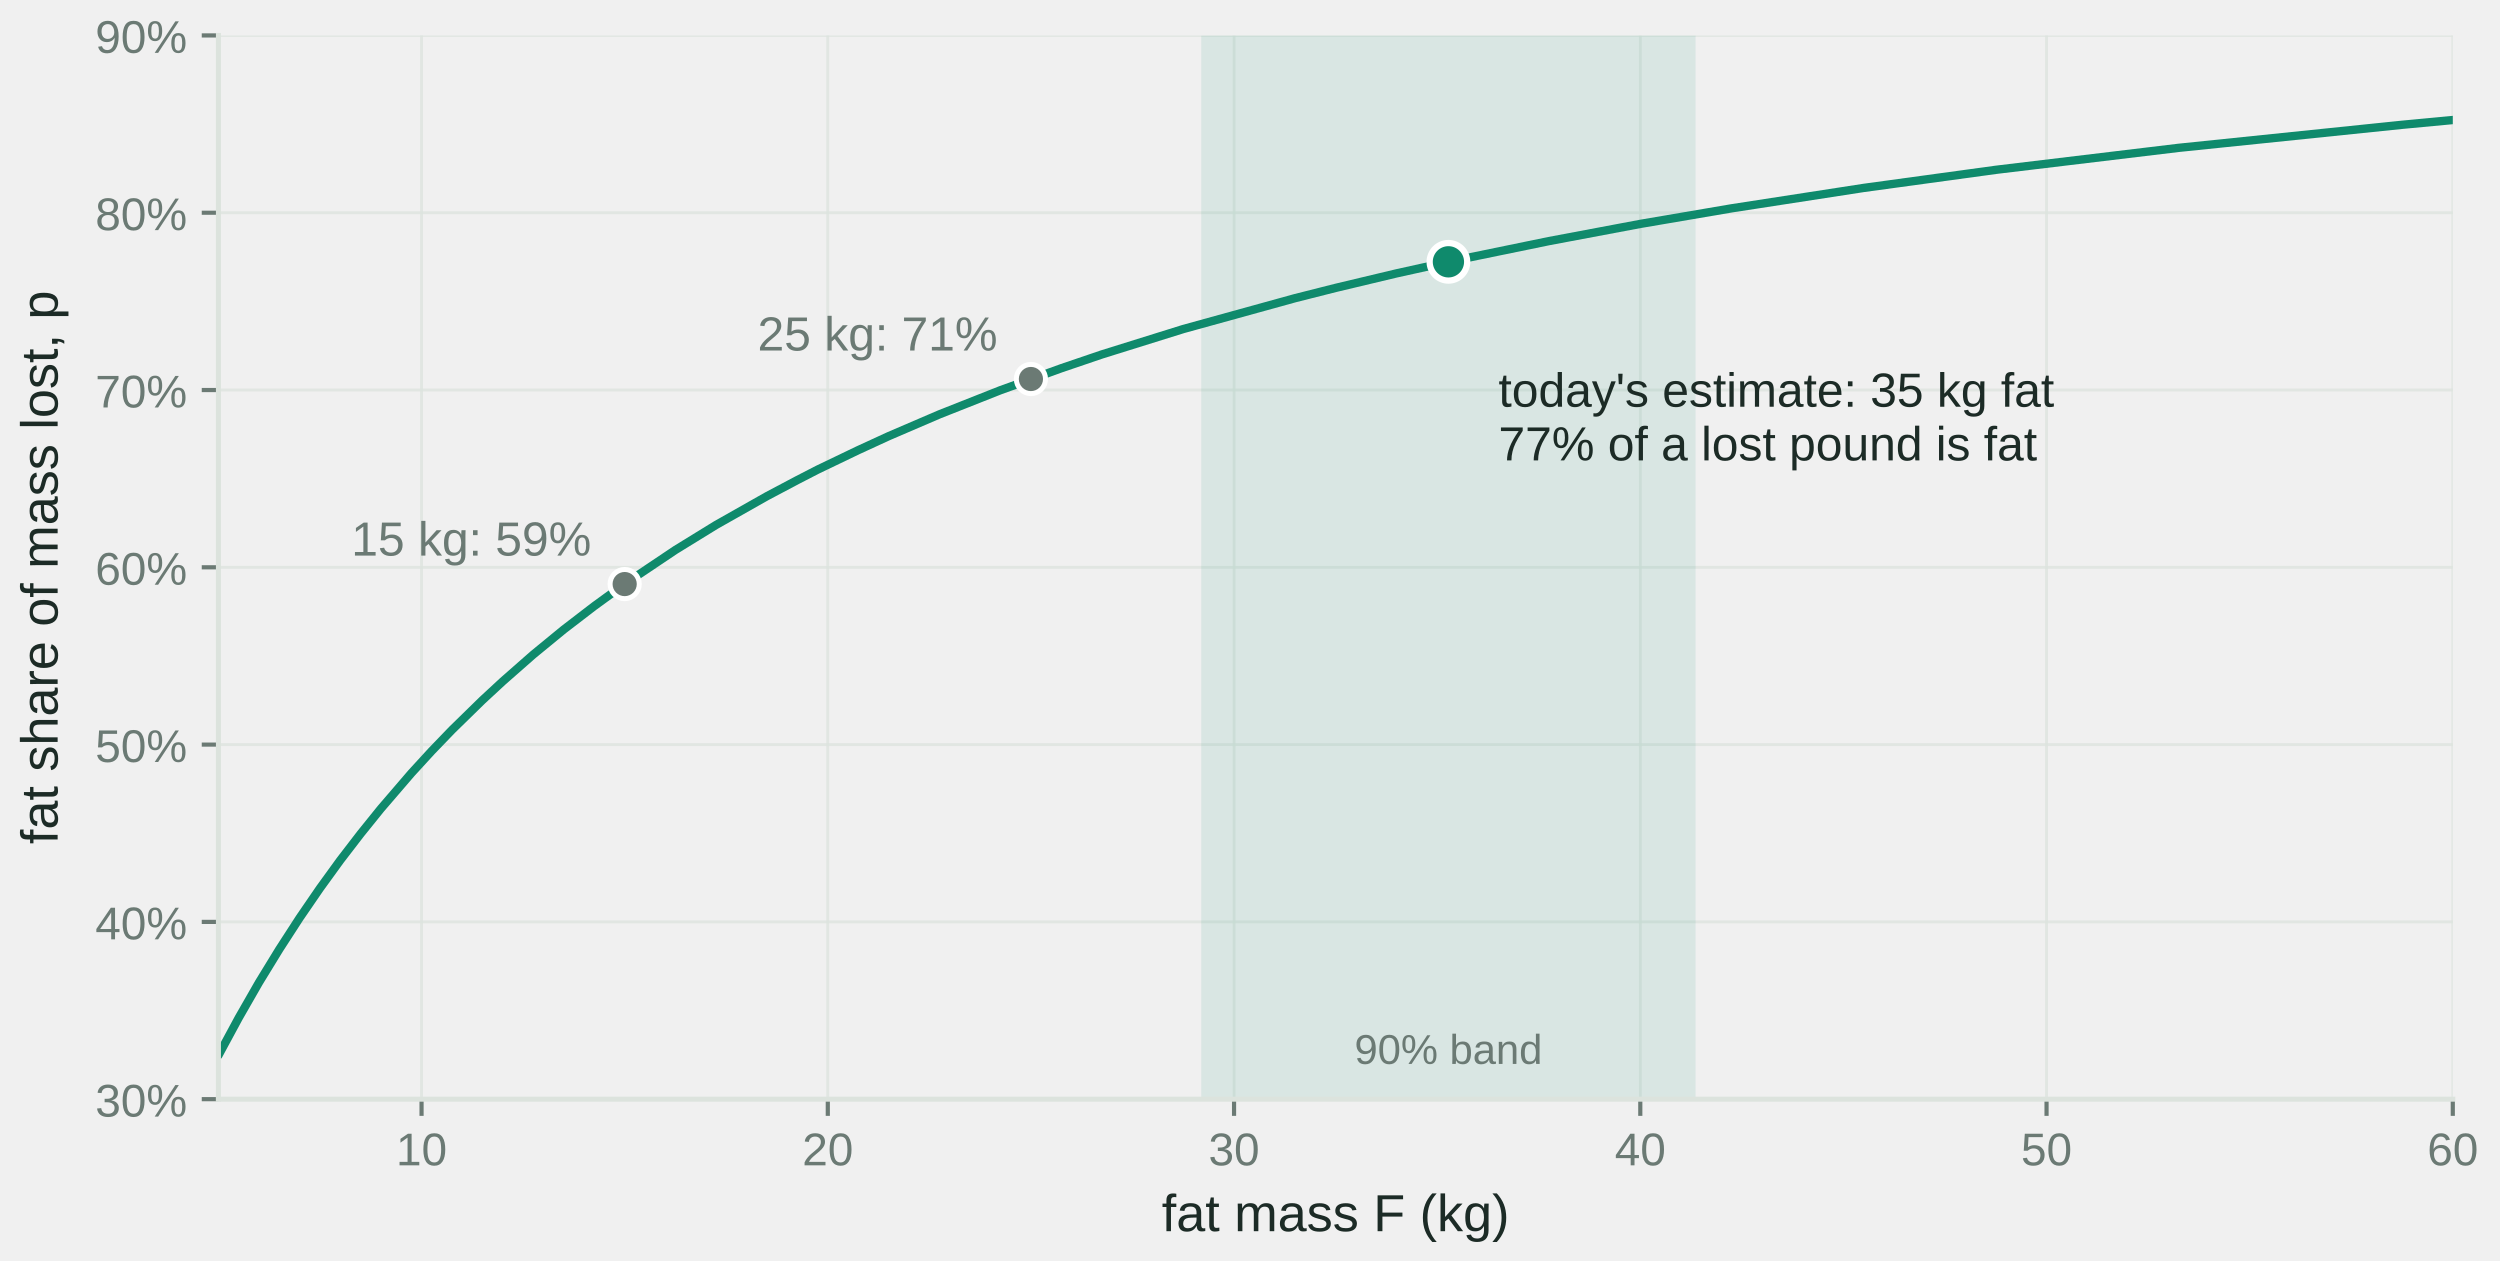
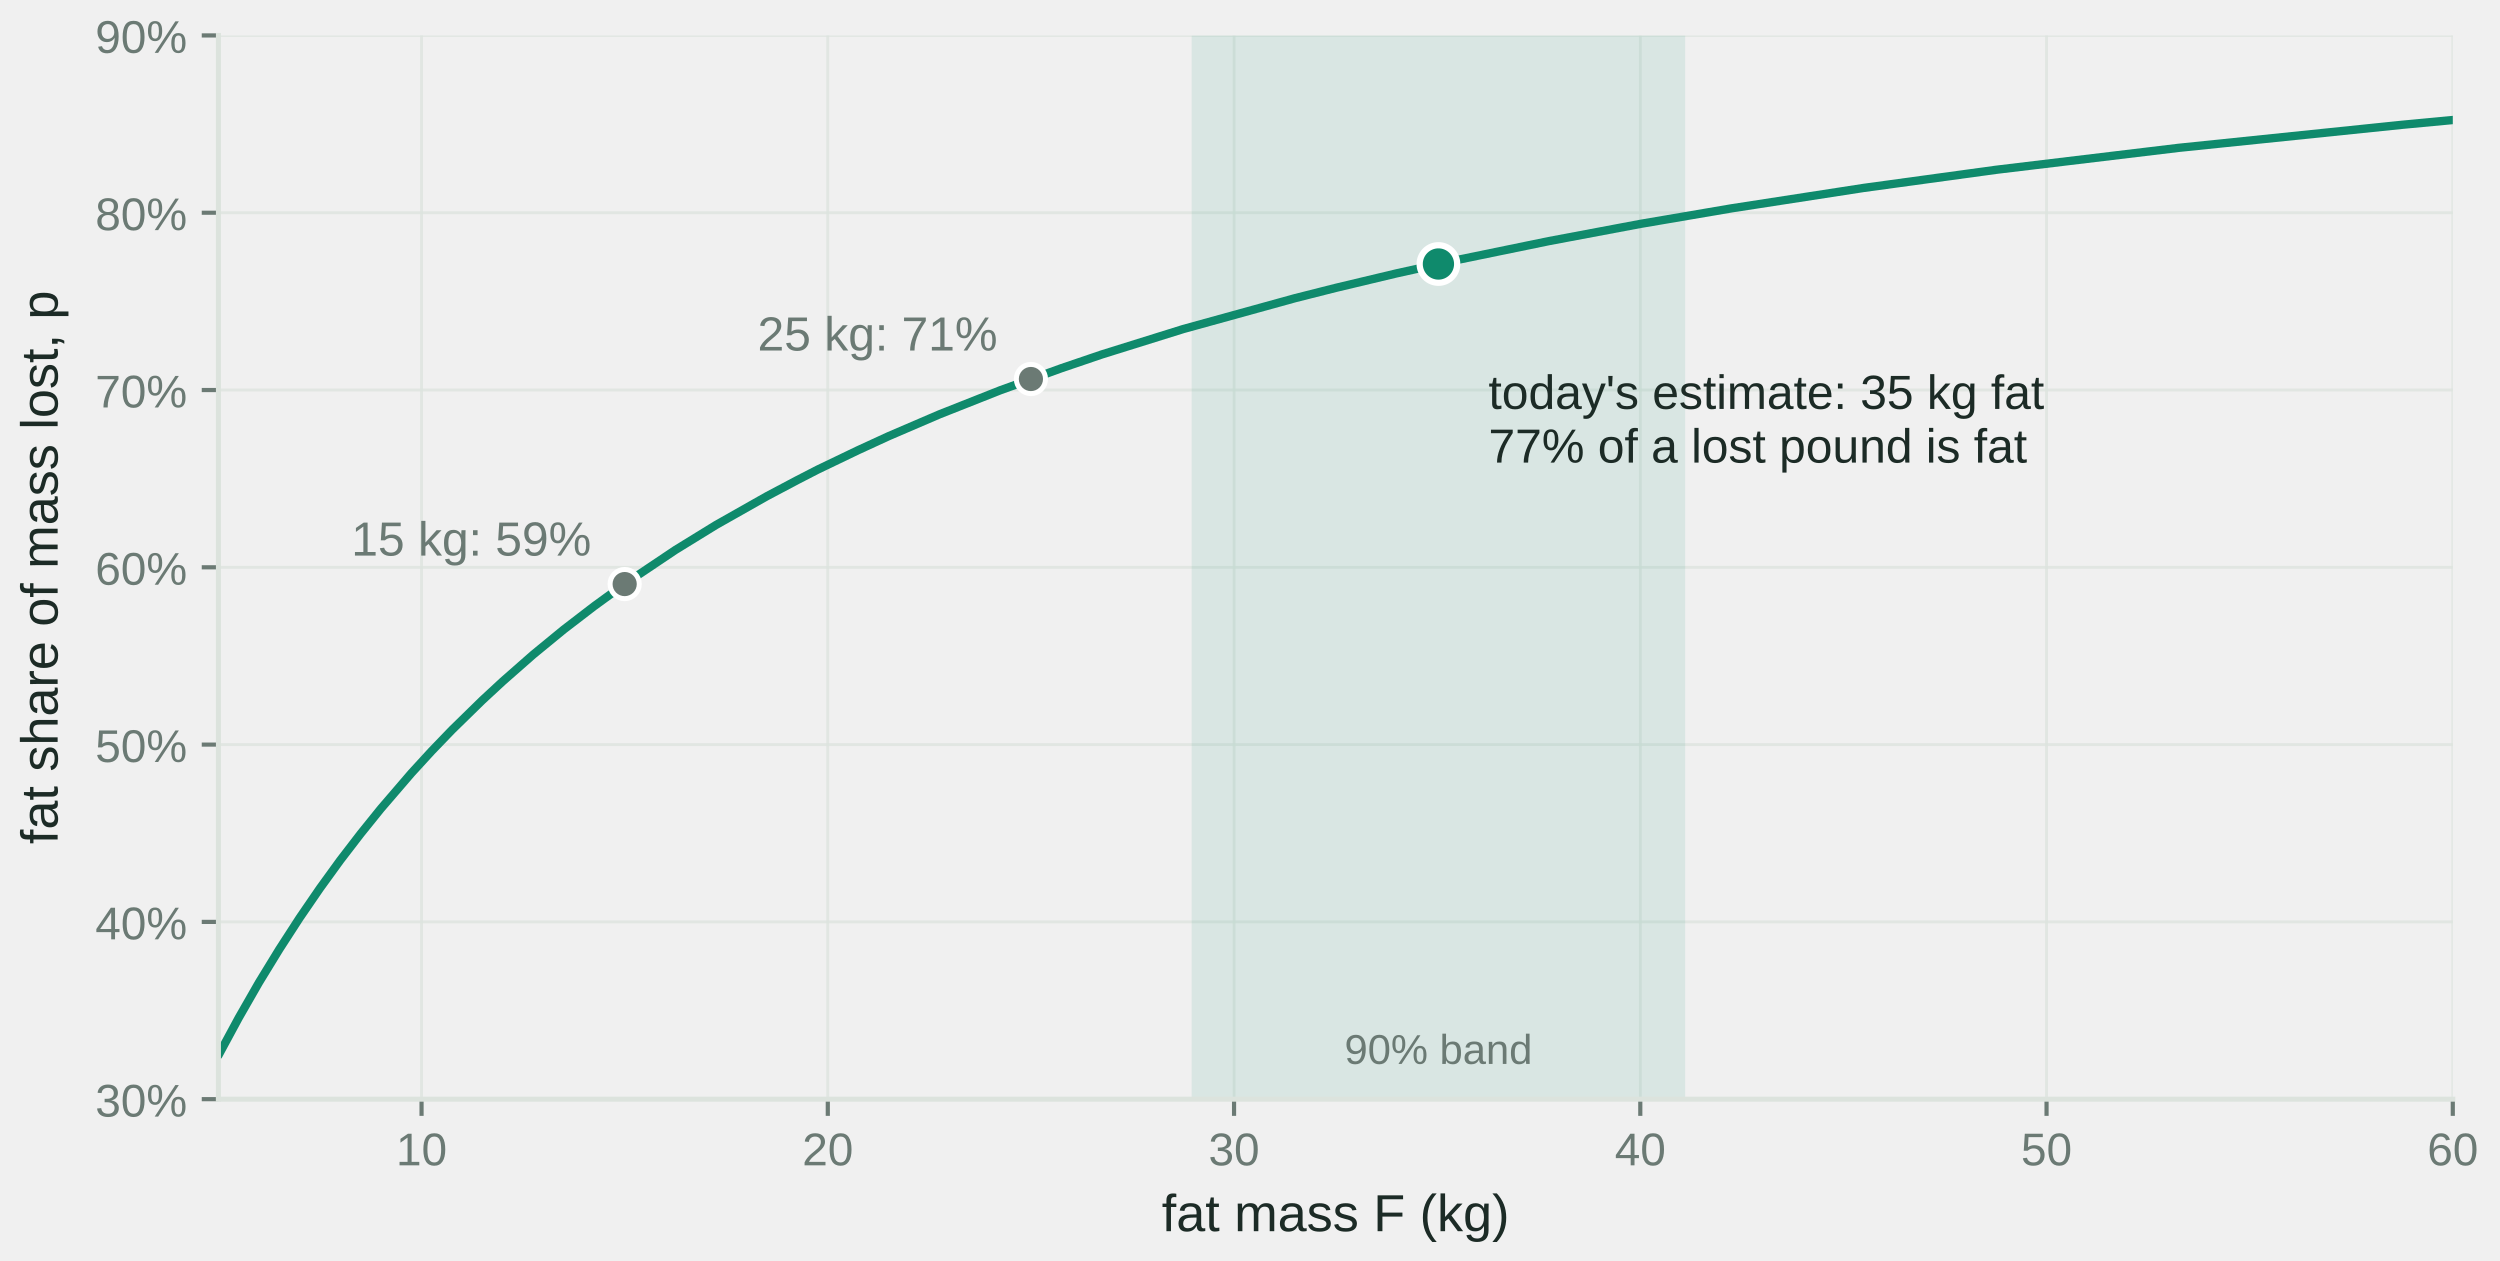
<svg xmlns="http://www.w3.org/2000/svg" xmlns:xlink="http://www.w3.org/1999/xlink" width="599.366pt" height="302.087pt" viewBox="0 0 599.366 302.087" version="1.1">
  <defs>
    <style type="text/css">*{stroke-linejoin: round; stroke-linecap: butt}</style>
  </defs>
  <g id="figure_1">
    <g id="patch_1">
      <path d="M -0 302.087  L 599.366 302.087  L 599.366 0  L -0 0  L -0 302.087  z " style="fill: none" />
    </g>
    <g id="axes_1">
      <g id="patch_2">
        <path d="M 52.367 263.523  L 588.047 263.523  L 588.047 8.499  L 52.367 8.499  L 52.367 263.523  z " style="fill: none" />
      </g>
      <g id="matplotlib.axis_1">
        <g id="xtick_1">
          <g id="line2d_1">
-             <path d="M 101.065 263.523  L 101.065 8.499  " clip-path="url(#pd7aad50895)" style="fill: none; stroke: #dce3dd; stroke-opacity: 0.75; stroke-width: 0.7; stroke-linecap: round" />
+             <path d="M 101.065 263.523  L 101.065 8.499  " clip-path="url(#pfbc854b6f7)" style="fill: none; stroke: #dce3dd; stroke-opacity: 0.75; stroke-width: 0.7; stroke-linecap: round" />
          </g>
          <g id="line2d_2">
            <defs>
-               <path id="m092594e7f0" d="M 0 0  L 0 4  " style="stroke: #6b7a74" />
+               <path id="md7d3199e5f" d="M 0 0  L 0 4  " style="stroke: #6b7a74" />
            </defs>
            <g>
-               <use xlink:href="#m092594e7f0" x="101.065" y="263.523" style="fill: #6b7a74; stroke: #6b7a74" />
+               <use xlink:href="#md7d3199e5f" x="101.065" y="263.523" style="fill: #6b7a74; stroke: #6b7a74" />
            </g>
          </g>
          <g id="text_1">
            <text style="font-size: 11px; font-family: 'Source Sans Pro', 'Source Sans 3', 'Helvetica Neue', 'Arial', 'DejaVu Sans', sans-serif; text-anchor: middle; fill: #6b7a74" x="101.065" y="279.381" transform="rotate(-0 101.0651 279.3814)">10</text>
          </g>
        </g>
        <g id="xtick_2">
          <g id="line2d_3">
-             <path d="M 198.461 263.523  L 198.461 8.499  " clip-path="url(#pd7aad50895)" style="fill: none; stroke: #dce3dd; stroke-opacity: 0.75; stroke-width: 0.7; stroke-linecap: round" />
+             <path d="M 198.461 263.523  L 198.461 8.499  " clip-path="url(#pfbc854b6f7)" style="fill: none; stroke: #dce3dd; stroke-opacity: 0.75; stroke-width: 0.7; stroke-linecap: round" />
          </g>
          <g id="line2d_4">
            <g>
-               <use xlink:href="#m092594e7f0" x="198.461" y="263.523" style="fill: #6b7a74; stroke: #6b7a74" />
+               <use xlink:href="#md7d3199e5f" x="198.461" y="263.523" style="fill: #6b7a74; stroke: #6b7a74" />
            </g>
          </g>
          <g id="text_2">
            <text style="font-size: 11px; font-family: 'Source Sans Pro', 'Source Sans 3', 'Helvetica Neue', 'Arial', 'DejaVu Sans', sans-serif; text-anchor: middle; fill: #6b7a74" x="198.461" y="279.381" transform="rotate(-0 198.4614 279.3814)">20</text>
          </g>
        </g>
        <g id="xtick_3">
          <g id="line2d_5">
-             <path d="M 295.858 263.523  L 295.858 8.499  " clip-path="url(#pd7aad50895)" style="fill: none; stroke: #dce3dd; stroke-opacity: 0.75; stroke-width: 0.7; stroke-linecap: round" />
+             <path d="M 295.858 263.523  L 295.858 8.499  " clip-path="url(#pfbc854b6f7)" style="fill: none; stroke: #dce3dd; stroke-opacity: 0.75; stroke-width: 0.7; stroke-linecap: round" />
          </g>
          <g id="line2d_6">
            <g>
-               <use xlink:href="#m092594e7f0" x="295.858" y="263.523" style="fill: #6b7a74; stroke: #6b7a74" />
+               <use xlink:href="#md7d3199e5f" x="295.858" y="263.523" style="fill: #6b7a74; stroke: #6b7a74" />
            </g>
          </g>
          <g id="text_3">
            <text style="font-size: 11px; font-family: 'Source Sans Pro', 'Source Sans 3', 'Helvetica Neue', 'Arial', 'DejaVu Sans', sans-serif; text-anchor: middle; fill: #6b7a74" x="295.858" y="279.381" transform="rotate(-0 295.8578 279.3814)">30</text>
          </g>
        </g>
        <g id="xtick_4">
          <g id="line2d_7">
-             <path d="M 393.254 263.523  L 393.254 8.499  " clip-path="url(#pd7aad50895)" style="fill: none; stroke: #dce3dd; stroke-opacity: 0.75; stroke-width: 0.7; stroke-linecap: round" />
+             <path d="M 393.254 263.523  L 393.254 8.499  " clip-path="url(#pfbc854b6f7)" style="fill: none; stroke: #dce3dd; stroke-opacity: 0.75; stroke-width: 0.7; stroke-linecap: round" />
          </g>
          <g id="line2d_8">
            <g>
-               <use xlink:href="#m092594e7f0" x="393.254" y="263.523" style="fill: #6b7a74; stroke: #6b7a74" />
+               <use xlink:href="#md7d3199e5f" x="393.254" y="263.523" style="fill: #6b7a74; stroke: #6b7a74" />
            </g>
          </g>
          <g id="text_4">
            <text style="font-size: 11px; font-family: 'Source Sans Pro', 'Source Sans 3', 'Helvetica Neue', 'Arial', 'DejaVu Sans', sans-serif; text-anchor: middle; fill: #6b7a74" x="393.254" y="279.381" transform="rotate(-0 393.2541 279.3814)">40</text>
          </g>
        </g>
        <g id="xtick_5">
          <g id="line2d_9">
-             <path d="M 490.651 263.523  L 490.651 8.499  " clip-path="url(#pd7aad50895)" style="fill: none; stroke: #dce3dd; stroke-opacity: 0.75; stroke-width: 0.7; stroke-linecap: round" />
+             <path d="M 490.651 263.523  L 490.651 8.499  " clip-path="url(#pfbc854b6f7)" style="fill: none; stroke: #dce3dd; stroke-opacity: 0.75; stroke-width: 0.7; stroke-linecap: round" />
          </g>
          <g id="line2d_10">
            <g>
-               <use xlink:href="#m092594e7f0" x="490.651" y="263.523" style="fill: #6b7a74; stroke: #6b7a74" />
+               <use xlink:href="#md7d3199e5f" x="490.651" y="263.523" style="fill: #6b7a74; stroke: #6b7a74" />
            </g>
          </g>
          <g id="text_5">
            <text style="font-size: 11px; font-family: 'Source Sans Pro', 'Source Sans 3', 'Helvetica Neue', 'Arial', 'DejaVu Sans', sans-serif; text-anchor: middle; fill: #6b7a74" x="490.651" y="279.381" transform="rotate(-0 490.6505 279.3814)">50</text>
          </g>
        </g>
        <g id="xtick_6">
          <g id="line2d_11">
-             <path d="M 588.047 263.523  L 588.047 8.499  " clip-path="url(#pd7aad50895)" style="fill: none; stroke: #dce3dd; stroke-opacity: 0.75; stroke-width: 0.7; stroke-linecap: round" />
+             <path d="M 588.047 263.523  L 588.047 8.499  " clip-path="url(#pfbc854b6f7)" style="fill: none; stroke: #dce3dd; stroke-opacity: 0.75; stroke-width: 0.7; stroke-linecap: round" />
          </g>
          <g id="line2d_12">
            <g>
-               <use xlink:href="#m092594e7f0" x="588.047" y="263.523" style="fill: #6b7a74; stroke: #6b7a74" />
+               <use xlink:href="#md7d3199e5f" x="588.047" y="263.523" style="fill: #6b7a74; stroke: #6b7a74" />
            </g>
          </g>
          <g id="text_6">
            <text style="font-size: 11px; font-family: 'Source Sans Pro', 'Source Sans 3', 'Helvetica Neue', 'Arial', 'DejaVu Sans', sans-serif; text-anchor: middle; fill: #6b7a74" x="588.047" y="279.381" transform="rotate(-0 588.0469 279.3814)">60</text>
          </g>
        </g>
        <g id="text_7">
          <text style="font-size: 12.5px; font-family: 'Source Sans Pro', 'Source Sans 3', 'Helvetica Neue', 'Arial', 'DejaVu Sans', sans-serif; text-anchor: middle; fill: #1c2b26" x="320.207" y="295.167" transform="rotate(-0 320.2069 295.1671)">fat mass F (kg)</text>
        </g>
      </g>
      <g id="matplotlib.axis_2">
        <g id="ytick_1">
          <g id="line2d_13">
-             <path d="M 52.367 263.523  L 588.047 263.523  " clip-path="url(#pd7aad50895)" style="fill: none; stroke: #dce3dd; stroke-opacity: 0.75; stroke-width: 0.7; stroke-linecap: round" />
+             <path d="M 52.367 263.523  L 588.047 263.523  " clip-path="url(#pfbc854b6f7)" style="fill: none; stroke: #dce3dd; stroke-opacity: 0.75; stroke-width: 0.7; stroke-linecap: round" />
          </g>
          <g id="line2d_14">
            <defs>
-               <path id="mb38c7bbe93" d="M 0 0  L -4 0  " style="stroke: #6b7a74" />
+               <path id="m6f38d96139" d="M 0 0  L -4 0  " style="stroke: #6b7a74" />
            </defs>
            <g>
-               <use xlink:href="#mb38c7bbe93" x="52.367" y="263.523" style="fill: #6b7a74; stroke: #6b7a74" />
+               <use xlink:href="#m6f38d96139" x="52.367" y="263.523" style="fill: #6b7a74; stroke: #6b7a74" />
            </g>
          </g>
          <g id="text_8">
            <text style="font-size: 11px; font-family: 'Source Sans Pro', 'Source Sans 3', 'Helvetica Neue', 'Arial', 'DejaVu Sans', sans-serif; text-anchor: end; fill: #6b7a74" x="44.867" y="267.702" transform="rotate(-0 44.86688 267.7023)">30%</text>
          </g>
        </g>
        <g id="ytick_2">
          <g id="line2d_15">
-             <path d="M 52.367 221.019  L 588.047 221.019  " clip-path="url(#pd7aad50895)" style="fill: none; stroke: #dce3dd; stroke-opacity: 0.75; stroke-width: 0.7; stroke-linecap: round" />
+             <path d="M 52.367 221.019  L 588.047 221.019  " clip-path="url(#pfbc854b6f7)" style="fill: none; stroke: #dce3dd; stroke-opacity: 0.75; stroke-width: 0.7; stroke-linecap: round" />
          </g>
          <g id="line2d_16">
            <g>
-               <use xlink:href="#mb38c7bbe93" x="52.367" y="221.019" style="fill: #6b7a74; stroke: #6b7a74" />
+               <use xlink:href="#m6f38d96139" x="52.367" y="221.019" style="fill: #6b7a74; stroke: #6b7a74" />
            </g>
          </g>
          <g id="text_9">
            <text style="font-size: 11px; font-family: 'Source Sans Pro', 'Source Sans 3', 'Helvetica Neue', 'Arial', 'DejaVu Sans', sans-serif; text-anchor: end; fill: #6b7a74" x="44.867" y="225.198" transform="rotate(-0 44.86688 225.1983)">40%</text>
          </g>
        </g>
        <g id="ytick_3">
          <g id="line2d_17">
-             <path d="M 52.367 178.515  L 588.047 178.515  " clip-path="url(#pd7aad50895)" style="fill: none; stroke: #dce3dd; stroke-opacity: 0.75; stroke-width: 0.7; stroke-linecap: round" />
+             <path d="M 52.367 178.515  L 588.047 178.515  " clip-path="url(#pfbc854b6f7)" style="fill: none; stroke: #dce3dd; stroke-opacity: 0.75; stroke-width: 0.7; stroke-linecap: round" />
          </g>
          <g id="line2d_18">
            <g>
-               <use xlink:href="#mb38c7bbe93" x="52.367" y="178.515" style="fill: #6b7a74; stroke: #6b7a74" />
+               <use xlink:href="#m6f38d96139" x="52.367" y="178.515" style="fill: #6b7a74; stroke: #6b7a74" />
            </g>
          </g>
          <g id="text_10">
            <text style="font-size: 11px; font-family: 'Source Sans Pro', 'Source Sans 3', 'Helvetica Neue', 'Arial', 'DejaVu Sans', sans-serif; text-anchor: end; fill: #6b7a74" x="44.867" y="182.694" transform="rotate(-0 44.86688 182.6943)">50%</text>
          </g>
        </g>
        <g id="ytick_4">
          <g id="line2d_19">
-             <path d="M 52.367 136.011  L 588.047 136.011  " clip-path="url(#pd7aad50895)" style="fill: none; stroke: #dce3dd; stroke-opacity: 0.75; stroke-width: 0.7; stroke-linecap: round" />
+             <path d="M 52.367 136.011  L 588.047 136.011  " clip-path="url(#pfbc854b6f7)" style="fill: none; stroke: #dce3dd; stroke-opacity: 0.75; stroke-width: 0.7; stroke-linecap: round" />
          </g>
          <g id="line2d_20">
            <g>
-               <use xlink:href="#mb38c7bbe93" x="52.367" y="136.011" style="fill: #6b7a74; stroke: #6b7a74" />
+               <use xlink:href="#m6f38d96139" x="52.367" y="136.011" style="fill: #6b7a74; stroke: #6b7a74" />
            </g>
          </g>
          <g id="text_11">
            <text style="font-size: 11px; font-family: 'Source Sans Pro', 'Source Sans 3', 'Helvetica Neue', 'Arial', 'DejaVu Sans', sans-serif; text-anchor: end; fill: #6b7a74" x="44.867" y="140.19" transform="rotate(-0 44.86688 140.1903)">60%</text>
          </g>
        </g>
        <g id="ytick_5">
          <g id="line2d_21">
-             <path d="M 52.367 93.507  L 588.047 93.507  " clip-path="url(#pd7aad50895)" style="fill: none; stroke: #dce3dd; stroke-opacity: 0.75; stroke-width: 0.7; stroke-linecap: round" />
+             <path d="M 52.367 93.507  L 588.047 93.507  " clip-path="url(#pfbc854b6f7)" style="fill: none; stroke: #dce3dd; stroke-opacity: 0.75; stroke-width: 0.7; stroke-linecap: round" />
          </g>
          <g id="line2d_22">
            <g>
-               <use xlink:href="#mb38c7bbe93" x="52.367" y="93.507" style="fill: #6b7a74; stroke: #6b7a74" />
+               <use xlink:href="#m6f38d96139" x="52.367" y="93.507" style="fill: #6b7a74; stroke: #6b7a74" />
            </g>
          </g>
          <g id="text_12">
            <text style="font-size: 11px; font-family: 'Source Sans Pro', 'Source Sans 3', 'Helvetica Neue', 'Arial', 'DejaVu Sans', sans-serif; text-anchor: end; fill: #6b7a74" x="44.867" y="97.686" transform="rotate(-0 44.86688 97.68628)">70%</text>
          </g>
        </g>
        <g id="ytick_6">
          <g id="line2d_23">
-             <path d="M 52.367 51.003  L 588.047 51.003  " clip-path="url(#pd7aad50895)" style="fill: none; stroke: #dce3dd; stroke-opacity: 0.75; stroke-width: 0.7; stroke-linecap: round" />
+             <path d="M 52.367 51.003  L 588.047 51.003  " clip-path="url(#pfbc854b6f7)" style="fill: none; stroke: #dce3dd; stroke-opacity: 0.75; stroke-width: 0.7; stroke-linecap: round" />
          </g>
          <g id="line2d_24">
            <g>
-               <use xlink:href="#mb38c7bbe93" x="52.367" y="51.003" style="fill: #6b7a74; stroke: #6b7a74" />
+               <use xlink:href="#m6f38d96139" x="52.367" y="51.003" style="fill: #6b7a74; stroke: #6b7a74" />
            </g>
          </g>
          <g id="text_13">
            <text style="font-size: 11px; font-family: 'Source Sans Pro', 'Source Sans 3', 'Helvetica Neue', 'Arial', 'DejaVu Sans', sans-serif; text-anchor: end; fill: #6b7a74" x="44.867" y="55.182" transform="rotate(-0 44.86688 55.18228)">80%</text>
          </g>
        </g>
        <g id="ytick_7">
          <g id="line2d_25">
-             <path d="M 52.367 8.499  L 588.047 8.499  " clip-path="url(#pd7aad50895)" style="fill: none; stroke: #dce3dd; stroke-opacity: 0.75; stroke-width: 0.7; stroke-linecap: round" />
+             <path d="M 52.367 8.499  L 588.047 8.499  " clip-path="url(#pfbc854b6f7)" style="fill: none; stroke: #dce3dd; stroke-opacity: 0.75; stroke-width: 0.7; stroke-linecap: round" />
          </g>
          <g id="line2d_26">
            <g>
-               <use xlink:href="#mb38c7bbe93" x="52.367" y="8.499" style="fill: #6b7a74; stroke: #6b7a74" />
+               <use xlink:href="#m6f38d96139" x="52.367" y="8.499" style="fill: #6b7a74; stroke: #6b7a74" />
            </g>
          </g>
          <g id="text_14">
            <text style="font-size: 11px; font-family: 'Source Sans Pro', 'Source Sans 3', 'Helvetica Neue', 'Arial', 'DejaVu Sans', sans-serif; text-anchor: end; fill: #6b7a74" x="44.867" y="12.678" transform="rotate(-0 44.86688 12.67828)">90%</text>
          </g>
        </g>
        <g id="text_15">
          <text style="font-size: 12.5px; font-family: 'Source Sans Pro', 'Source Sans 3', 'Helvetica Neue', 'Arial', 'DejaVu Sans', sans-serif; text-anchor: middle; fill: #1c2b26" x="13.818" y="136.011" transform="rotate(-90 13.81805 136.0111)">fat share of mass lost, p</text>
        </g>
      </g>
      <g id="patch_3">
-         <path d="M 287.99 263.523  L 406.518 263.523  L 406.518 8.499  L 287.99 8.499  z " clip-path="url(#pd7aad50895)" style="fill: #0f8a6c; opacity: 0.1" />
+         <path d="M 285.706 263.523  L 404.01 263.523  L 404.01 8.499  L 285.706 8.499  z " clip-path="url(#pfbc854b6f7)" style="fill: #0f8a6c; opacity: 0.1" />
      </g>
      <g id="line2d_27">
-         <path d="M 52.367 253.025  L 57.237 244.014  L 62.107 235.513  L 66.976 227.565  L 71.846 220.042  L 76.716 212.943  L 81.586 206.228  L 86.456 199.895  L 91.325 193.859  L 98.63 185.358  L 103.5 180.045  L 108.37 174.987  L 115.675 167.847  L 120.544 163.341  L 127.849 156.923  L 135.154 150.93  L 142.459 145.32  L 149.763 140.007  L 161.938 131.846  L 171.677 125.853  L 183.852 118.967  L 191.157 115.099  L 196.027 112.591  L 205.766 107.916  L 213.071 104.558  L 225.245 99.33  L 239.855 93.55  L 254.464 88.279  L 264.204 84.964  L 283.683 78.886  L 310.467 71.49  L 320.207 69.025  L 334.816 65.54  L 349.426 62.309  L 371.34 57.804  L 393.254 53.681  L 415.168 49.941  L 446.822 45.053  L 478.476 40.717  L 522.304 35.447  L 575.872 29.921  L 588.047 28.774  L 588.047 28.774  " clip-path="url(#pd7aad50895)" style="fill: none; stroke: #0f8a6c; stroke-width: 2; stroke-linecap: round" />
+         <path d="M 52.367 253.025  L 57.237 244.014  L 62.107 235.513  L 66.976 227.565  L 71.846 220.042  L 76.716 212.943  L 81.586 206.228  L 86.456 199.895  L 91.325 193.859  L 98.63 185.358  L 103.5 180.045  L 108.37 174.987  L 115.675 167.847  L 120.544 163.341  L 127.849 156.923  L 135.154 150.93  L 142.459 145.32  L 149.763 140.007  L 161.938 131.846  L 171.677 125.853  L 183.852 118.967  L 191.157 115.099  L 196.027 112.591  L 205.766 107.916  L 213.071 104.558  L 225.245 99.33  L 239.855 93.55  L 254.464 88.279  L 264.204 84.964  L 283.683 78.886  L 310.467 71.49  L 320.207 69.025  L 334.816 65.54  L 349.426 62.309  L 371.34 57.804  L 393.254 53.681  L 415.168 49.941  L 446.822 45.053  L 478.476 40.717  L 522.304 35.447  L 575.872 29.921  L 588.047 28.774  L 588.047 28.774  " clip-path="url(#pfbc854b6f7)" style="fill: none; stroke: #0f8a6c; stroke-width: 2; stroke-linecap: round" />
      </g>
      <g id="patch_4">
        <path d="M 52.367 263.523  L 52.367 8.499  " style="fill: none; stroke: #dce3dd; stroke-width: 1.2; stroke-linejoin: miter; stroke-linecap: square" />
      </g>
      <g id="patch_5">
        <path d="M 52.367 263.523  L 588.047 263.523  " style="fill: none; stroke: #dce3dd; stroke-width: 1.2; stroke-linejoin: miter; stroke-linecap: square" />
      </g>
      <g id="text_16">
-         <text style="font-size: 11.5px; font-family: 'Source Sans Pro', 'Source Sans 3', 'Helvetica Neue', 'Arial', 'DejaVu Sans', sans-serif; fill: #1c2b26" transform="translate(359.2538 97.50888)">today's estimate: 35 kg fat</text>
-         <text style="font-size: 11.5px; font-family: 'Source Sans Pro', 'Source Sans 3', 'Helvetica Neue', 'Arial', 'DejaVu Sans', sans-serif; fill: #1c2b26" transform="translate(359.2538 110.3864)">77% of a lost pound is fat</text>
+         <text style="font-size: 11.5px; font-family: 'Source Sans Pro', 'Source Sans 3', 'Helvetica Neue', 'Arial', 'DejaVu Sans', sans-serif; fill: #1c2b26" transform="translate(356.8579 98.0329)">today's estimate: 35 kg fat</text>
+         <text style="font-size: 11.5px; font-family: 'Source Sans Pro', 'Source Sans 3', 'Helvetica Neue', 'Arial', 'DejaVu Sans', sans-serif; fill: #1c2b26" transform="translate(356.8579 110.9104)">77% of a lost pound is fat</text>
      </g>
      <g id="text_17">
        <text style="font-size: 11.5px; font-family: 'Source Sans Pro', 'Source Sans 3', 'Helvetica Neue', 'Arial', 'DejaVu Sans', sans-serif; text-anchor: end; fill: #6b7a74" x="141.763" y="133.201" transform="rotate(-0 141.7632 133.2005)">15 kg: 59%</text>
      </g>
      <g id="text_18">
        <text style="font-size: 11.5px; font-family: 'Source Sans Pro', 'Source Sans 3', 'Helvetica Neue', 'Arial', 'DejaVu Sans', sans-serif; text-anchor: end; fill: #6b7a74" x="239.16" y="84.039" transform="rotate(-0 239.1596 84.03893)">25 kg: 71%</text>
      </g>
      <g id="text_19">
-         <text style="font-size: 10px; font-family: 'Source Sans Pro', 'Source Sans 3', 'Helvetica Neue', 'Arial', 'DejaVu Sans', sans-serif; text-anchor: middle; fill: #6b7a74" x="347.254" y="255.068" transform="rotate(-0 347.2538 255.0679)">90% band</text>
+         <text style="font-size: 10px; font-family: 'Source Sans Pro', 'Source Sans 3', 'Helvetica Neue', 'Arial', 'DejaVu Sans', sans-serif; text-anchor: middle; fill: #6b7a74" x="344.858" y="255.068" transform="rotate(-0 344.8579 255.0679)">90% band</text>
      </g>
      <g id="line2d_28">
        <defs>
-           <path id="m038f65494f" d="M 0 4.5  C 1.193 4.5 2.338 4.026 3.182 3.182  C 4.026 2.338 4.5 1.193 4.5 0  C 4.5 -1.193 4.026 -2.338 3.182 -3.182  C 2.338 -4.026 1.193 -4.5 0 -4.5  C -1.193 -4.5 -2.338 -4.026 -3.182 -3.182  C -4.026 -2.338 -4.5 -1.193 -4.5 0  C -4.5 1.193 -4.026 2.338 -3.182 3.182  C -2.338 4.026 -1.193 4.5 0 4.5  z " style="stroke: #ffffff; stroke-width: 1.5" />
+           <path id="m2d65b96f99" d="M 0 4.5  C 1.193 4.5 2.338 4.026 3.182 3.182  C 4.026 2.338 4.5 1.193 4.5 0  C 4.5 -1.193 4.026 -2.338 3.182 -3.182  C 2.338 -4.026 1.193 -4.5 0 -4.5  C -1.193 -4.5 -2.338 -4.026 -3.182 -3.182  C -4.026 -2.338 -4.5 -1.193 -4.5 0  C -4.5 1.193 -4.026 2.338 -3.182 3.182  C -2.338 4.026 -1.193 4.5 0 4.5  z " style="stroke: #ffffff; stroke-width: 1.5" />
        </defs>
-         <g clip-path="url(#pd7aad50895)">
-           <use xlink:href="#m038f65494f" x="347.254" y="62.771" style="fill: #0f8a6c; stroke: #ffffff; stroke-width: 1.5" />
+         <g clip-path="url(#pfbc854b6f7)">
+           <use xlink:href="#m2d65b96f99" x="344.858" y="63.295" style="fill: #0f8a6c; stroke: #ffffff; stroke-width: 1.5" />
        </g>
      </g>
      <g id="line2d_29">
        <defs>
-           <path id="mde5977ab03" d="M 0 3.5  C 0.928 3.5 1.819 3.131 2.475 2.475  C 3.131 1.819 3.5 0.928 3.5 0  C 3.5 -0.928 3.131 -1.819 2.475 -2.475  C 1.819 -3.131 0.928 -3.5 0 -3.5  C -0.928 -3.5 -1.819 -3.131 -2.475 -2.475  C -3.131 -1.819 -3.5 -0.928 -3.5 0  C -3.5 0.928 -3.131 1.819 -2.475 2.475  C -1.819 3.131 -0.928 3.5 0 3.5  z " style="stroke: #ffffff; stroke-width: 1.2" />
+           <path id="mcaf21ecb0a" d="M 0 3.5  C 0.928 3.5 1.819 3.131 2.475 2.475  C 3.131 1.819 3.5 0.928 3.5 0  C 3.5 -0.928 3.131 -1.819 2.475 -2.475  C 1.819 -3.131 0.928 -3.5 0 -3.5  C -0.928 -3.5 -1.819 -3.131 -2.475 -2.475  C -3.131 -1.819 -3.5 -0.928 -3.5 0  C -3.5 0.928 -3.131 1.819 -2.475 2.475  C -1.819 3.131 -0.928 3.5 0 3.5  z " style="stroke: #ffffff; stroke-width: 1.2" />
        </defs>
-         <g clip-path="url(#pd7aad50895)">
-           <use xlink:href="#mde5977ab03" x="149.763" y="140.027" style="fill: #6b7a74; stroke: #ffffff; stroke-width: 1.2" />
+         <g clip-path="url(#pfbc854b6f7)">
+           <use xlink:href="#mcaf21ecb0a" x="149.763" y="140.027" style="fill: #6b7a74; stroke: #ffffff; stroke-width: 1.2" />
        </g>
      </g>
      <g id="line2d_30">
-         <g clip-path="url(#pd7aad50895)">
-           <use xlink:href="#mde5977ab03" x="247.16" y="90.866" style="fill: #6b7a74; stroke: #ffffff; stroke-width: 1.2" />
+         <g clip-path="url(#pfbc854b6f7)">
+           <use xlink:href="#mcaf21ecb0a" x="247.16" y="90.866" style="fill: #6b7a74; stroke: #ffffff; stroke-width: 1.2" />
        </g>
      </g>
    </g>
  </g>
  <defs>
-     <clipPath id="pd7aad50895">
+     <clipPath id="pfbc854b6f7">
      <rect x="52.367" y="8.499" width="535.68" height="255.024" />
    </clipPath>
  </defs>
</svg>
